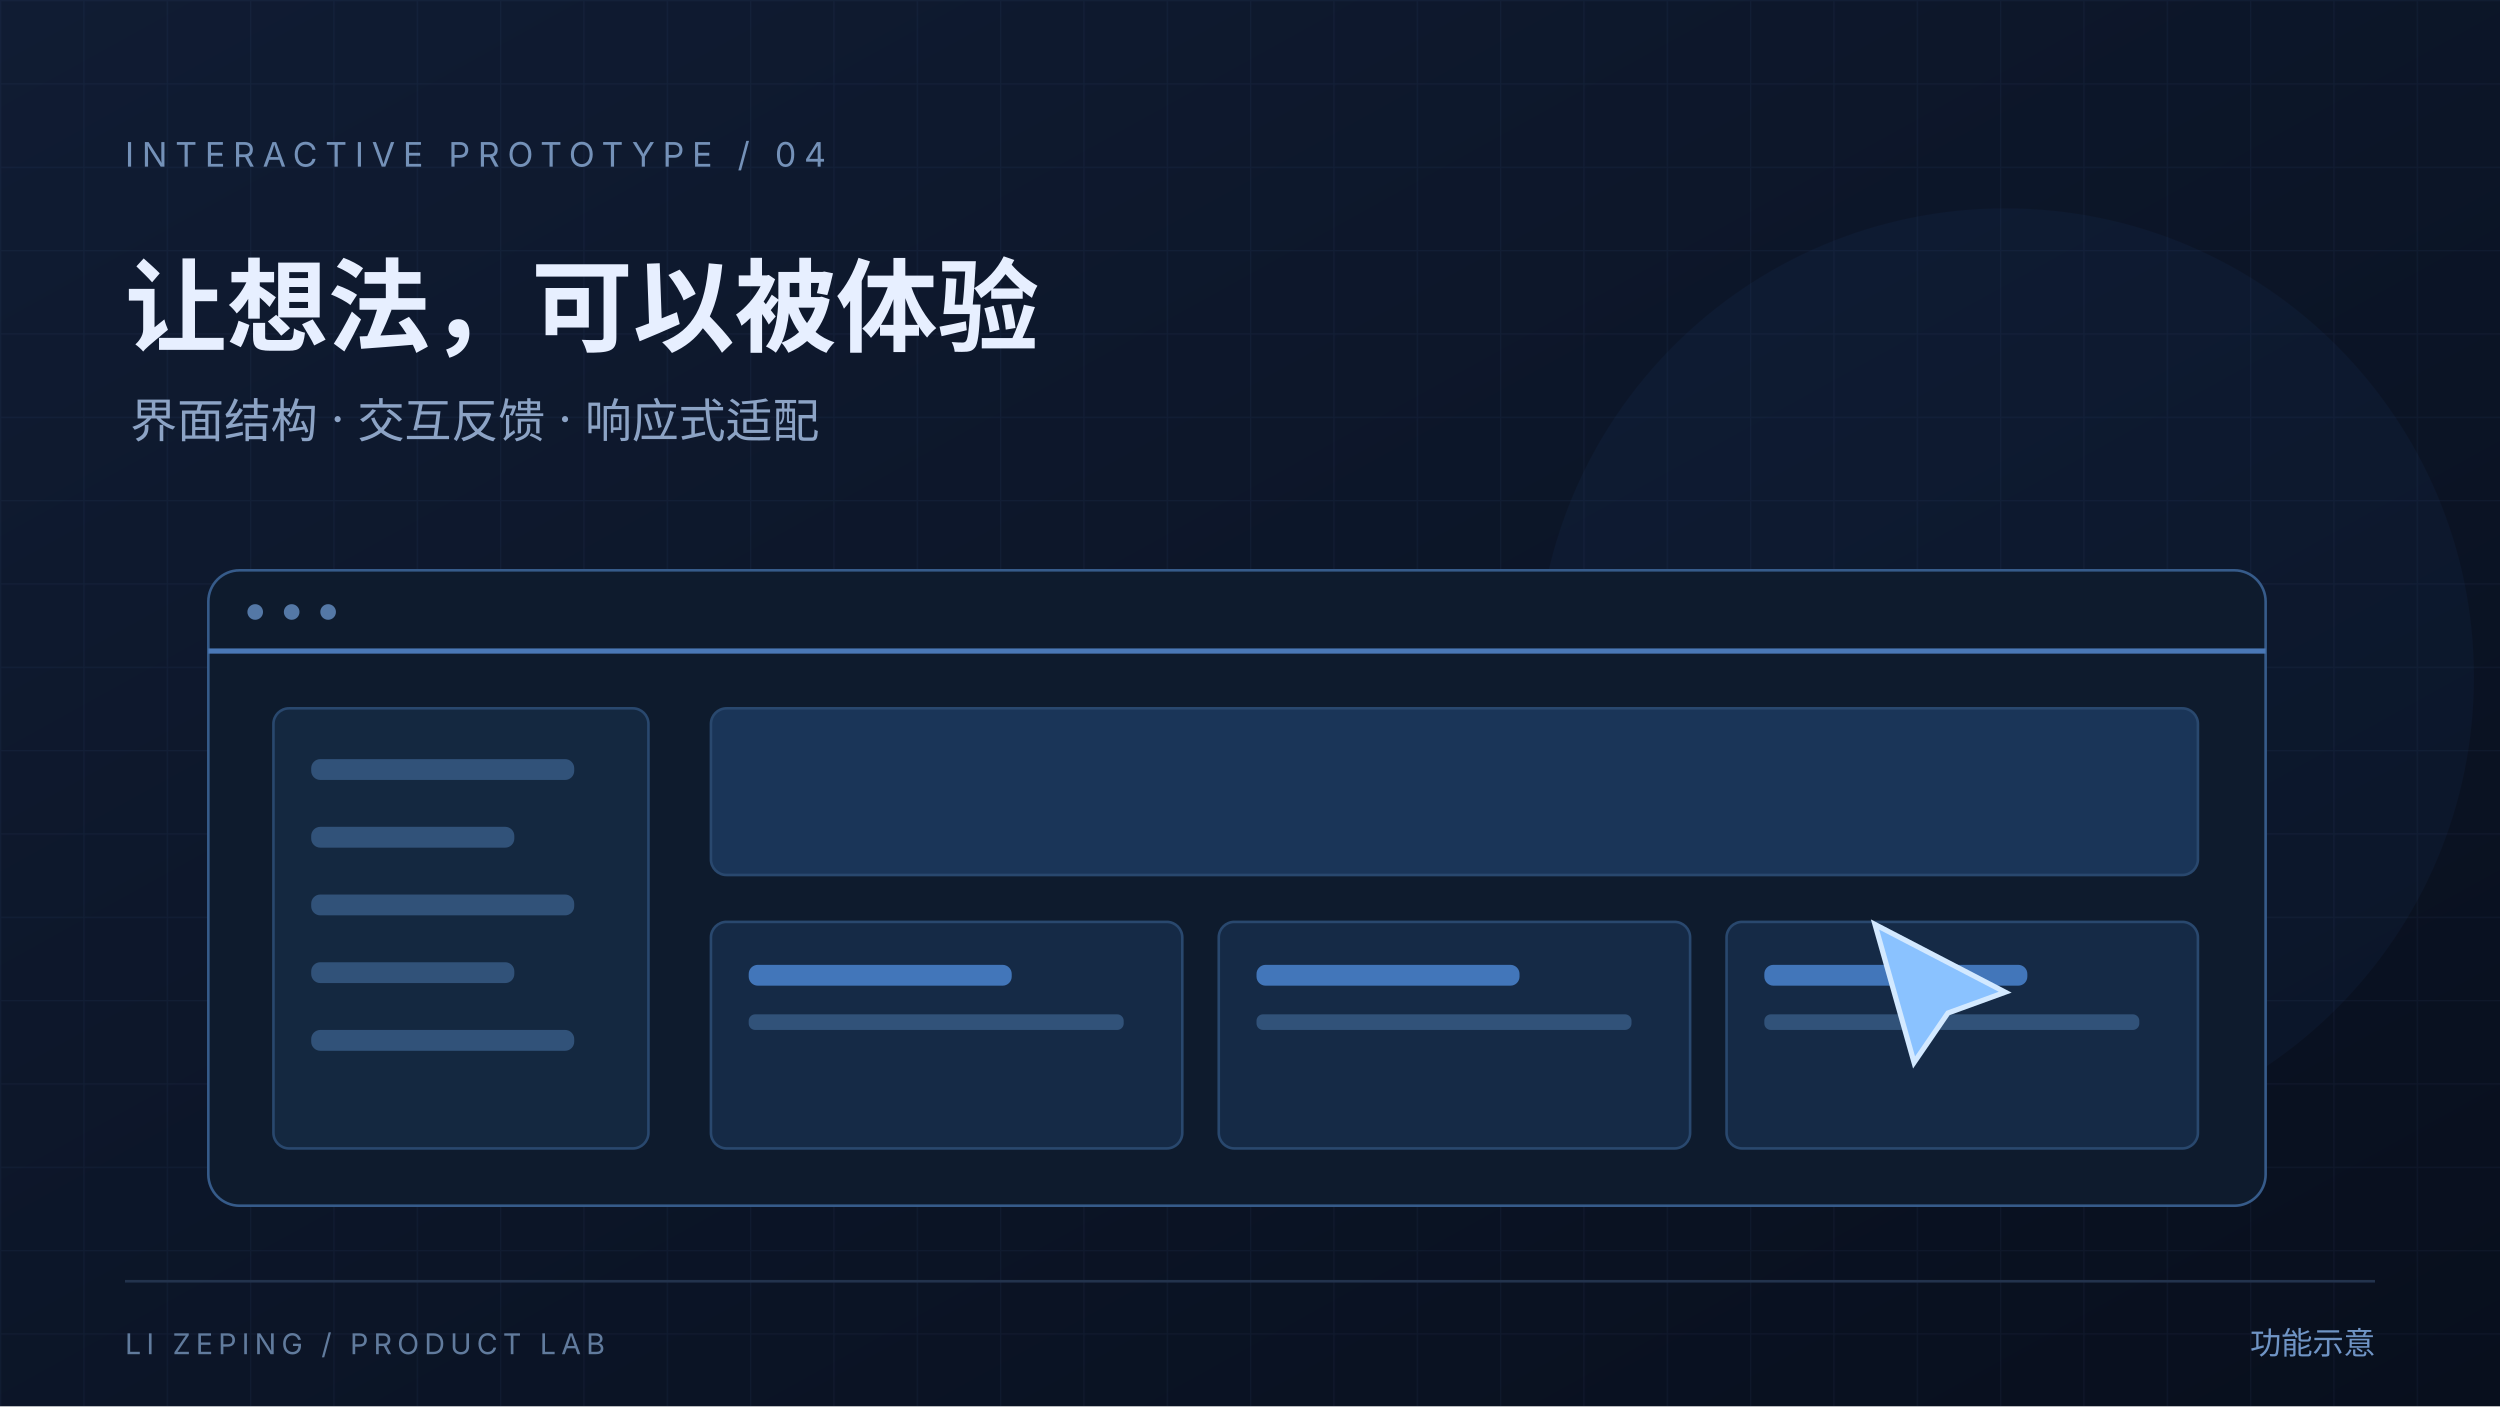
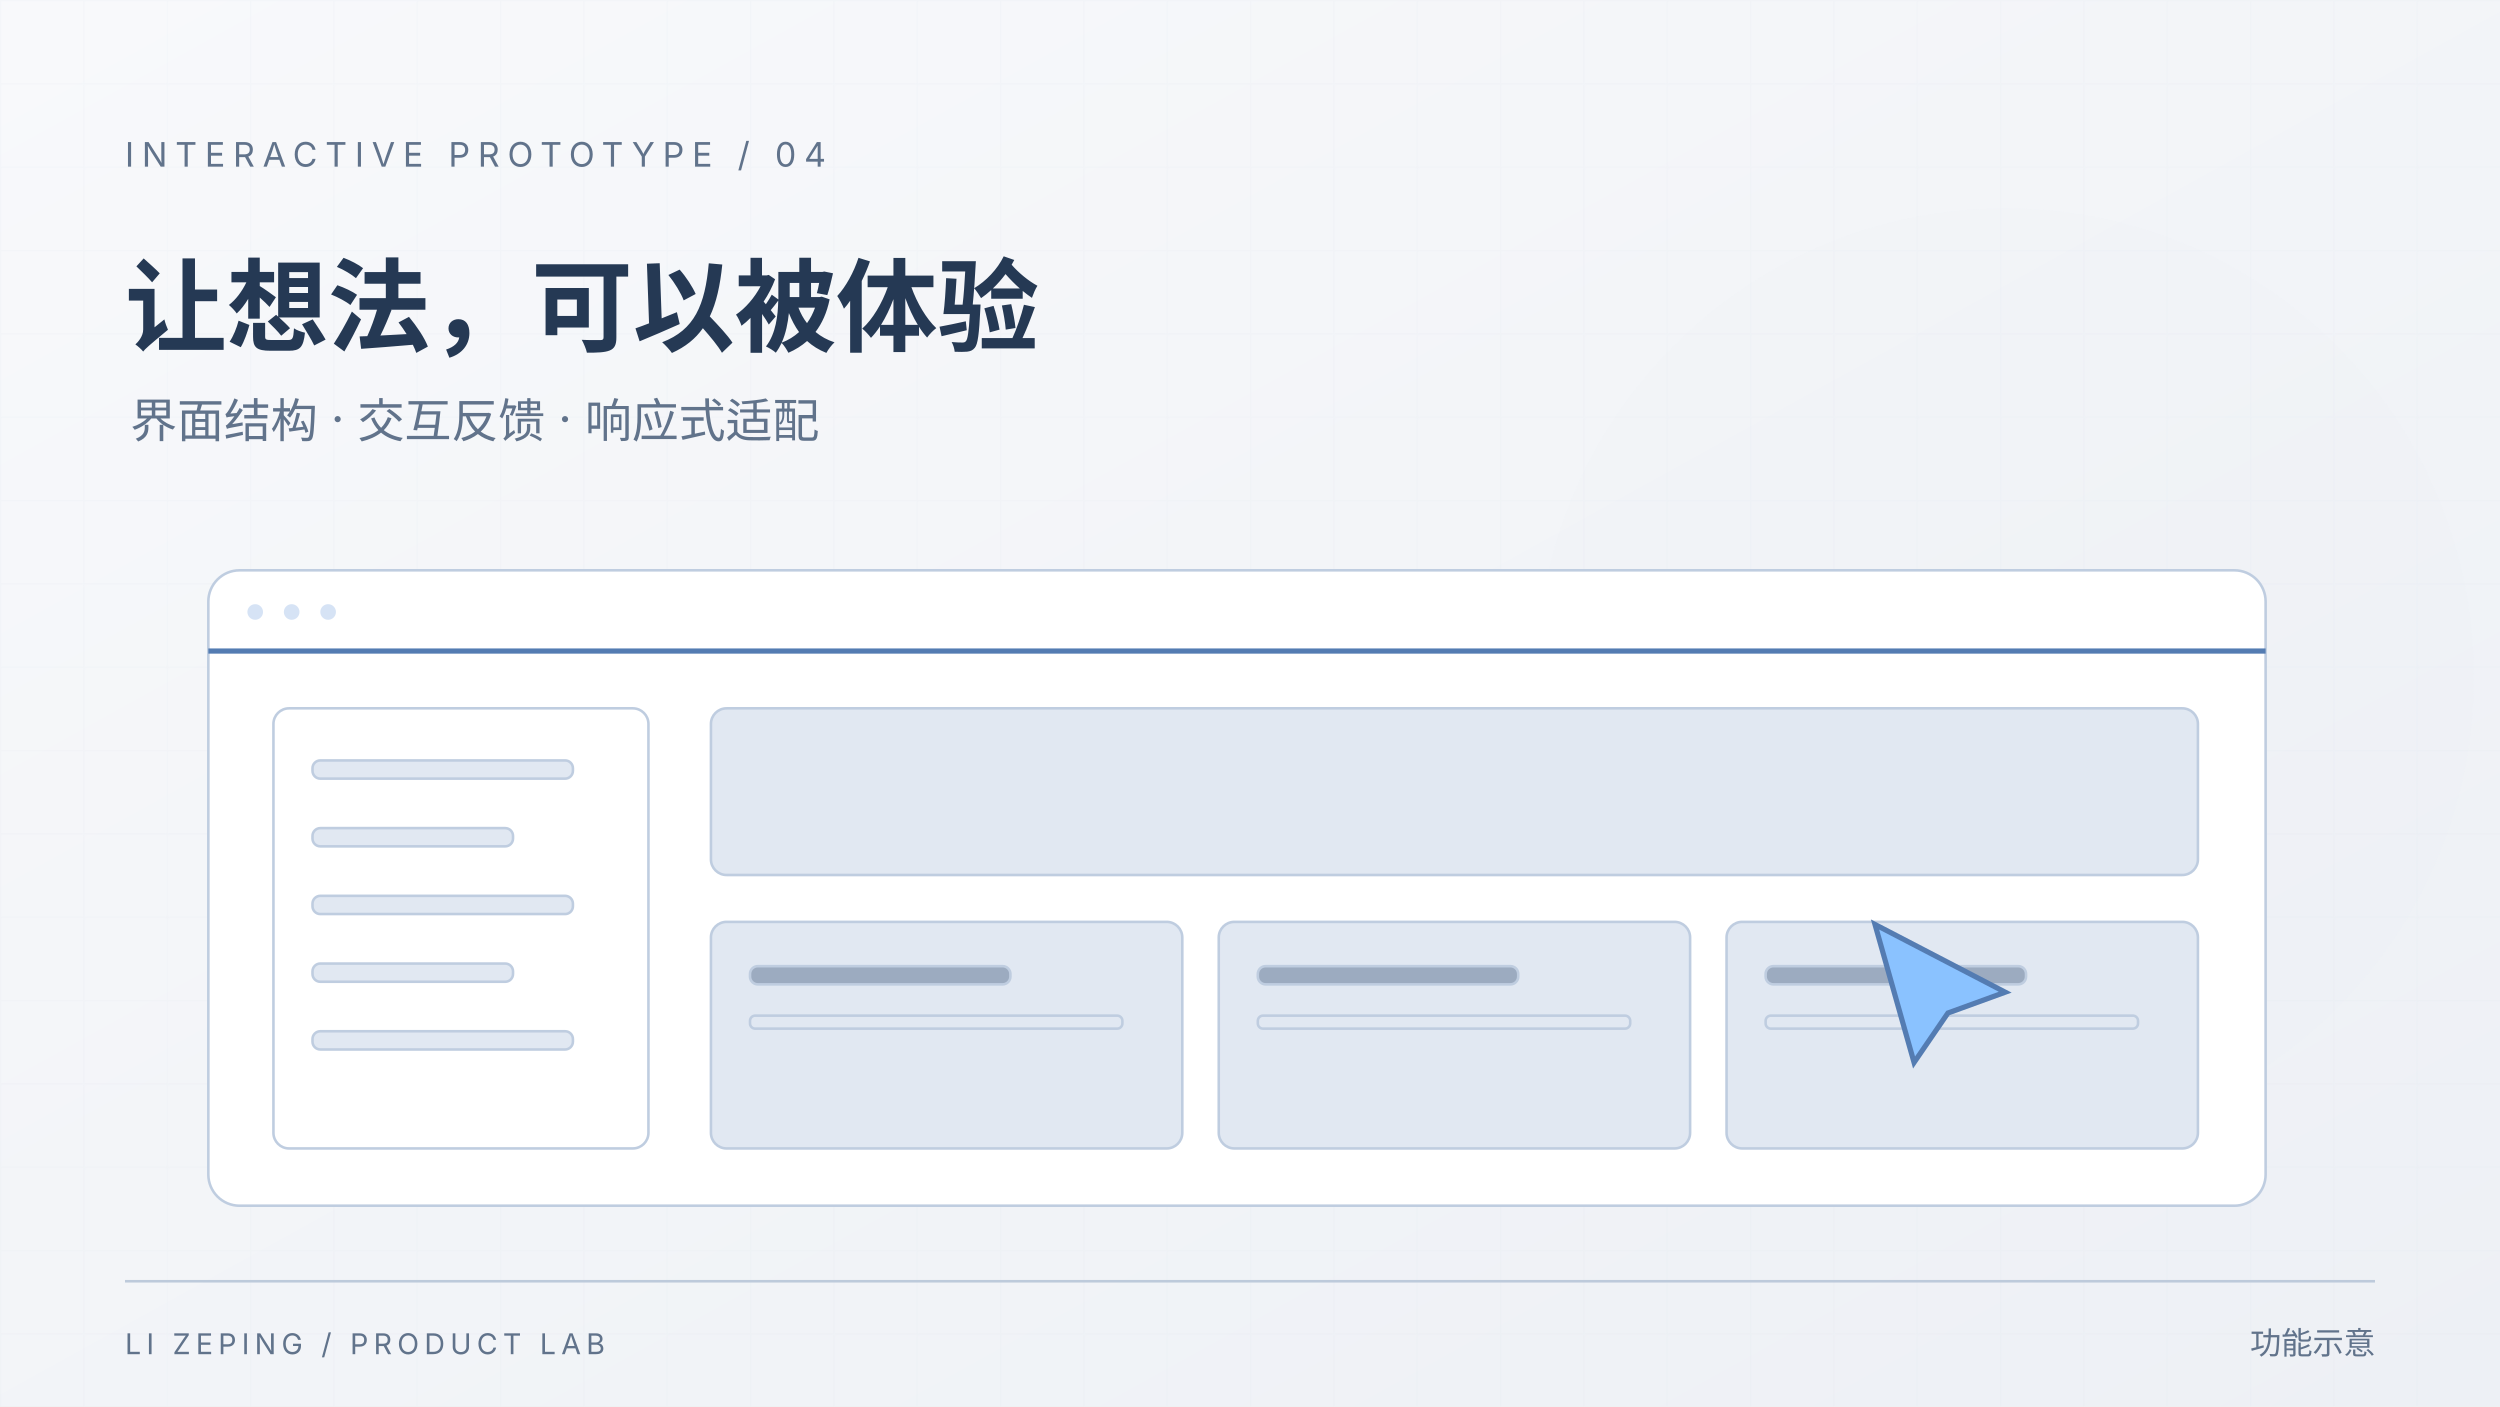
<svg xmlns="http://www.w3.org/2000/svg" width="960" height="540" viewBox="0 0 960 540">
  <defs>
    <linearGradient id="bg" x2="1" y2="1">
-       <stop stop-color="#101c33" />
-       <stop offset="1" stop-color="#080f1d" />
+       <stop stop-color="#f8f9fb" />
+       <stop offset="1" stop-color="#edf0f5" />
    </linearGradient>
    <linearGradient id="accent">
      <stop stop-color="#3c7cf0" />
      <stop offset="1" stop-color="#79b9ff" />
    </linearGradient>
    <pattern id="grid" width="32" height="32" patternUnits="userSpaceOnUse">
-       <path d="M32 0H0V32" fill="none" stroke="#6e9cdd" stroke-opacity=".055" />
+       <path d="M32 0H0V32" fill="none" stroke="#bdcadb" stroke-opacity=".055" />
    </pattern>
  </defs>
  <rect width="960" height="540" fill="url(#bg)" />
  <rect width="960" height="540" fill="url(#grid)" />
-   <circle cx="770" cy="260" r="180" fill="#3163b8" opacity=".06" />
+   <circle cx="770" cy="260" r="180" fill="#d6e3f5" opacity=".06" />
  <g font-family="Inter,PingFang SC,Microsoft YaHei,sans-serif">
-     <text x="48" y="64" fill="#7491b8" font-size="13" letter-spacing="3">INTERACTIVE PROTOTYPE / 04</text>
-     <text x="48" y="132" fill="#e7efff" font-size="39" font-weight="600">让想法，可以被体验</text>
-     <text x="50" y="168" fill="#8ca3c5" font-size="18">界面结构 · 交互反馈 · 响应式适配</text>
-     <rect x="80" y="219" width="790" height="244" rx="12" fill="#0e1b2d" stroke="#365b8a" />
-     <path d="M80 250L870 250" stroke="#4a78b6" fill="none" stroke-width="2" />
-     <circle cx="98" cy="235" r="3" fill="#5478a6" />
-     <circle cx="112" cy="235" r="3" fill="#5478a6" />
-     <circle cx="126" cy="235" r="3" fill="#5478a6" />
-     <rect x="105" y="272" width="144" height="169" rx="6" fill="#142840" stroke="#29486e" />
-     <rect x="120" y="292" width="100" height="7" rx="3" fill="#315279" stroke="#315279" />
-     <rect x="120" y="318" width="77" height="7" rx="3" fill="#315279" stroke="#315279" />
-     <rect x="120" y="344" width="100" height="7" rx="3" fill="#315279" stroke="#315279" />
-     <rect x="120" y="370" width="77" height="7" rx="3" fill="#315279" stroke="#315279" />
-     <rect x="120" y="396" width="100" height="7" rx="3" fill="#315279" stroke="#315279" />
-     <rect x="273" y="272" width="571" height="64" rx="6" fill="#1a3558" stroke="#29486e" />
-     <rect x="273" y="354" width="181" height="87" rx="6" fill="#152a46" stroke="#29486e" />
-     <rect x="288" y="371" width="100" height="7" rx="3" fill="#4276ba" stroke="#4276ba" />
-     <rect x="288" y="390" width="143" height="5" rx="2" fill="#315279" stroke="#315279" />
-     <rect x="468" y="354" width="181" height="87" rx="6" fill="#152a46" stroke="#29486e" />
-     <rect x="483" y="371" width="100" height="7" rx="3" fill="#4276ba" stroke="#4276ba" />
-     <rect x="483" y="390" width="143" height="5" rx="2" fill="#315279" stroke="#315279" />
-     <rect x="663" y="354" width="181" height="87" rx="6" fill="#152a46" stroke="#29486e" />
-     <rect x="678" y="371" width="100" height="7" rx="3" fill="#4276ba" stroke="#4276ba" />
-     <rect x="678" y="390" width="143" height="5" rx="2" fill="#315279" stroke="#315279" />
-     <path d="m720 355 15 53 13-19 22-8z" fill="#8ac2ff" stroke="#d3e9ff" stroke-width="2" />
-     <path d="M48 492H912" stroke="#23334d" />
-     <text x="48" y="520" fill="#617b9d" font-size="11" letter-spacing="2">LI ZEPING / PRODUCT LAB</text>
-     <text x="912" y="520" fill="#6f94c5" font-size="12" text-anchor="end">功能示意</text>
+     <text x="48" y="64" fill="#61738b" font-size="13" letter-spacing="3">INTERACTIVE PROTOTYPE / 04</text>
+     <text x="48" y="132" fill="#253954" font-size="39" font-weight="600">让想法，可以被体验</text>
+     <text x="50" y="168" fill="#61738b" font-size="18">界面结构 · 交互反馈 · 响应式适配</text>
+     <rect x="80" y="219" width="790" height="244" rx="12" fill="#ffffff" stroke="#bfcde0" />
+     <path d="M80 250L870 250" stroke="#547cb2" fill="none" stroke-width="2" />
+     <circle cx="98" cy="235" r="3" fill="#d6e3f5" />
+     <circle cx="112" cy="235" r="3" fill="#d6e3f5" />
+     <circle cx="126" cy="235" r="3" fill="#d6e3f5" />
+     <rect x="105" y="272" width="144" height="169" rx="6" fill="#ffffff" stroke="#bfcde0" />
+     <rect x="120" y="292" width="100" height="7" rx="3" fill="#e1e8f2" stroke="#bfcde0" />
+     <rect x="120" y="318" width="77" height="7" rx="3" fill="#e1e8f2" stroke="#bfcde0" />
+     <rect x="120" y="344" width="100" height="7" rx="3" fill="#e1e8f2" stroke="#bfcde0" />
+     <rect x="120" y="370" width="77" height="7" rx="3" fill="#e1e8f2" stroke="#bfcde0" />
+     <rect x="120" y="396" width="100" height="7" rx="3" fill="#e1e8f2" stroke="#bfcde0" />
+     <rect x="273" y="272" width="571" height="64" rx="6" fill="#e1e8f2" stroke="#bfcde0" />
+     <rect x="273" y="354" width="181" height="87" rx="6" fill="#e1e8f2" stroke="#bfcde0" />
+     <rect x="288" y="371" width="100" height="7" rx="3" fill="#9cabc0" stroke="#bfcde0" />
+     <rect x="288" y="390" width="143" height="5" rx="2" fill="#e1e8f2" stroke="#bfcde0" />
+     <rect x="468" y="354" width="181" height="87" rx="6" fill="#e1e8f2" stroke="#bfcde0" />
+     <rect x="483" y="371" width="100" height="7" rx="3" fill="#9cabc0" stroke="#bfcde0" />
+     <rect x="483" y="390" width="143" height="5" rx="2" fill="#e1e8f2" stroke="#bfcde0" />
+     <rect x="663" y="354" width="181" height="87" rx="6" fill="#e1e8f2" stroke="#bfcde0" />
+     <rect x="678" y="371" width="100" height="7" rx="3" fill="#9cabc0" stroke="#bfcde0" />
+     <rect x="678" y="390" width="143" height="5" rx="2" fill="#e1e8f2" stroke="#bfcde0" />
+     <path d="m720 355 15 53 13-19 22-8z" fill="#8ac2ff" stroke="#547cb2" stroke-width="2" />
+     <path d="M48 492H912" stroke="#bdcadb" />
+     <text x="48" y="520" fill="#61738b" font-size="11" letter-spacing="2">LI ZEPING / PRODUCT LAB</text>
+     <text x="912" y="520" fill="#61738b" font-size="12" text-anchor="end">功能示意</text>
  </g>
</svg>
